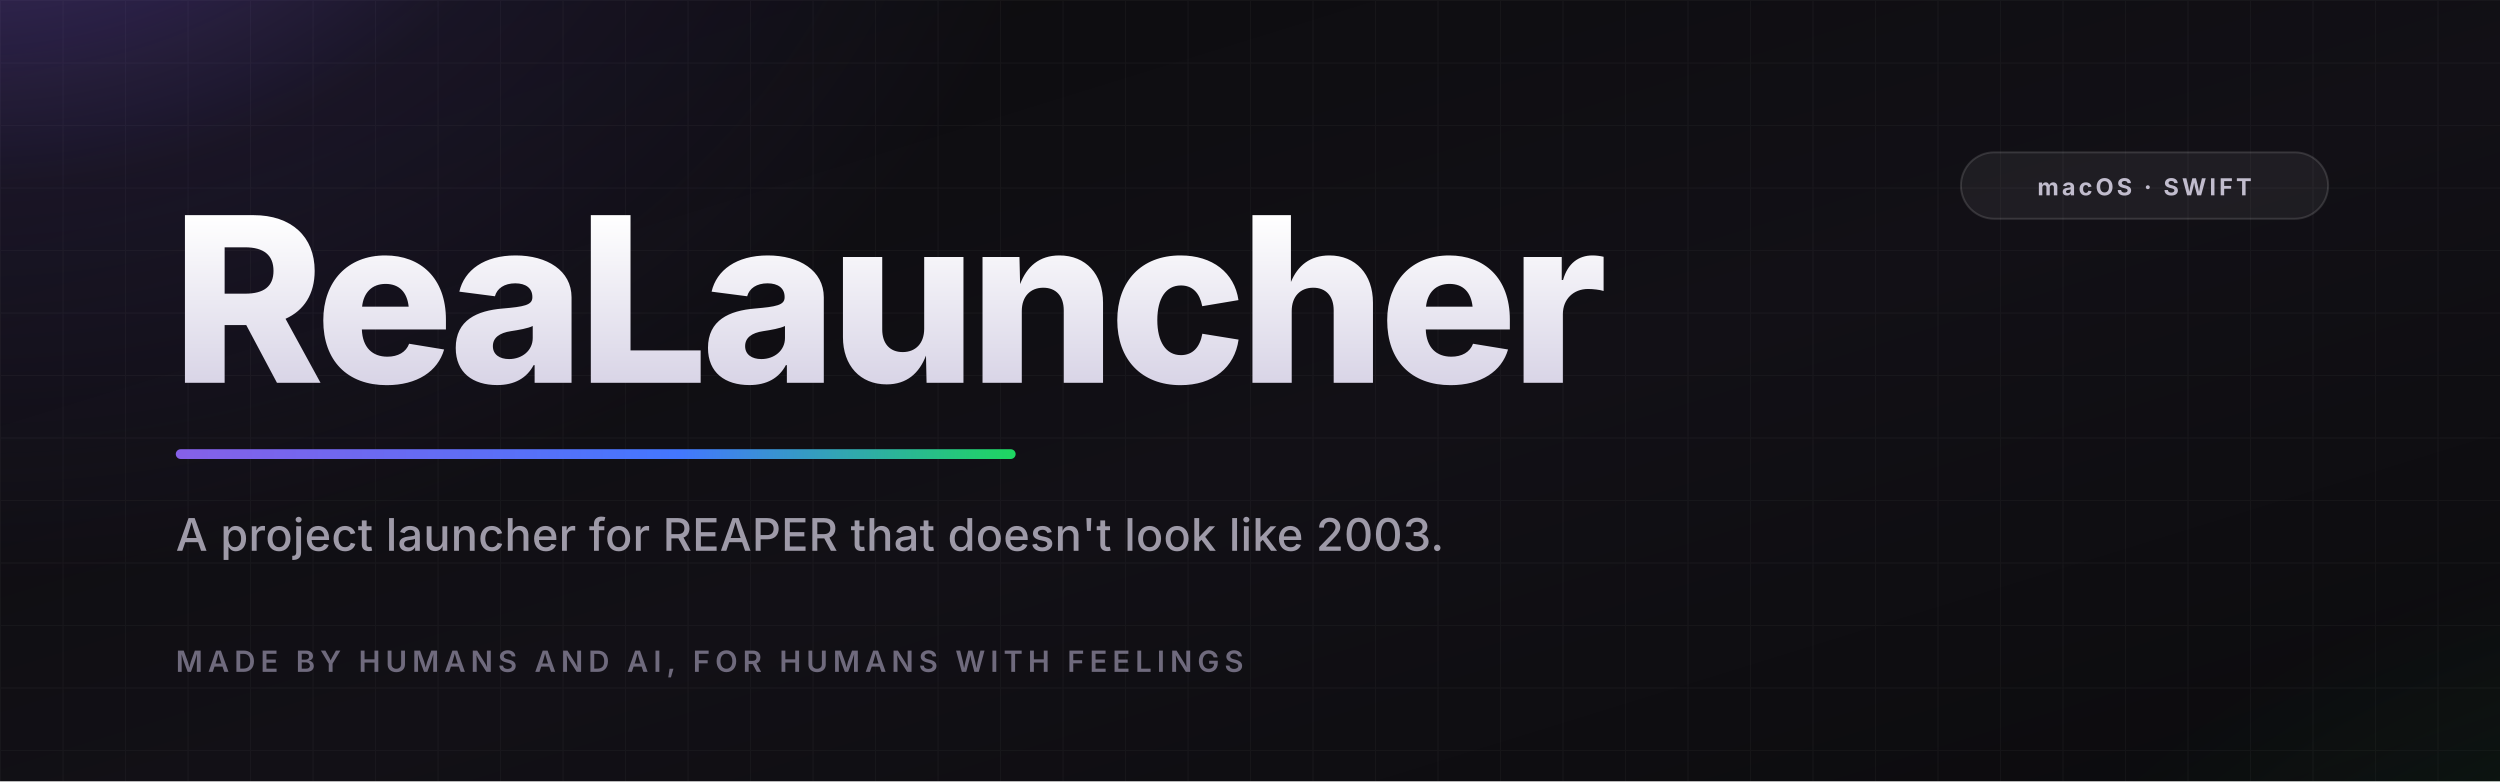
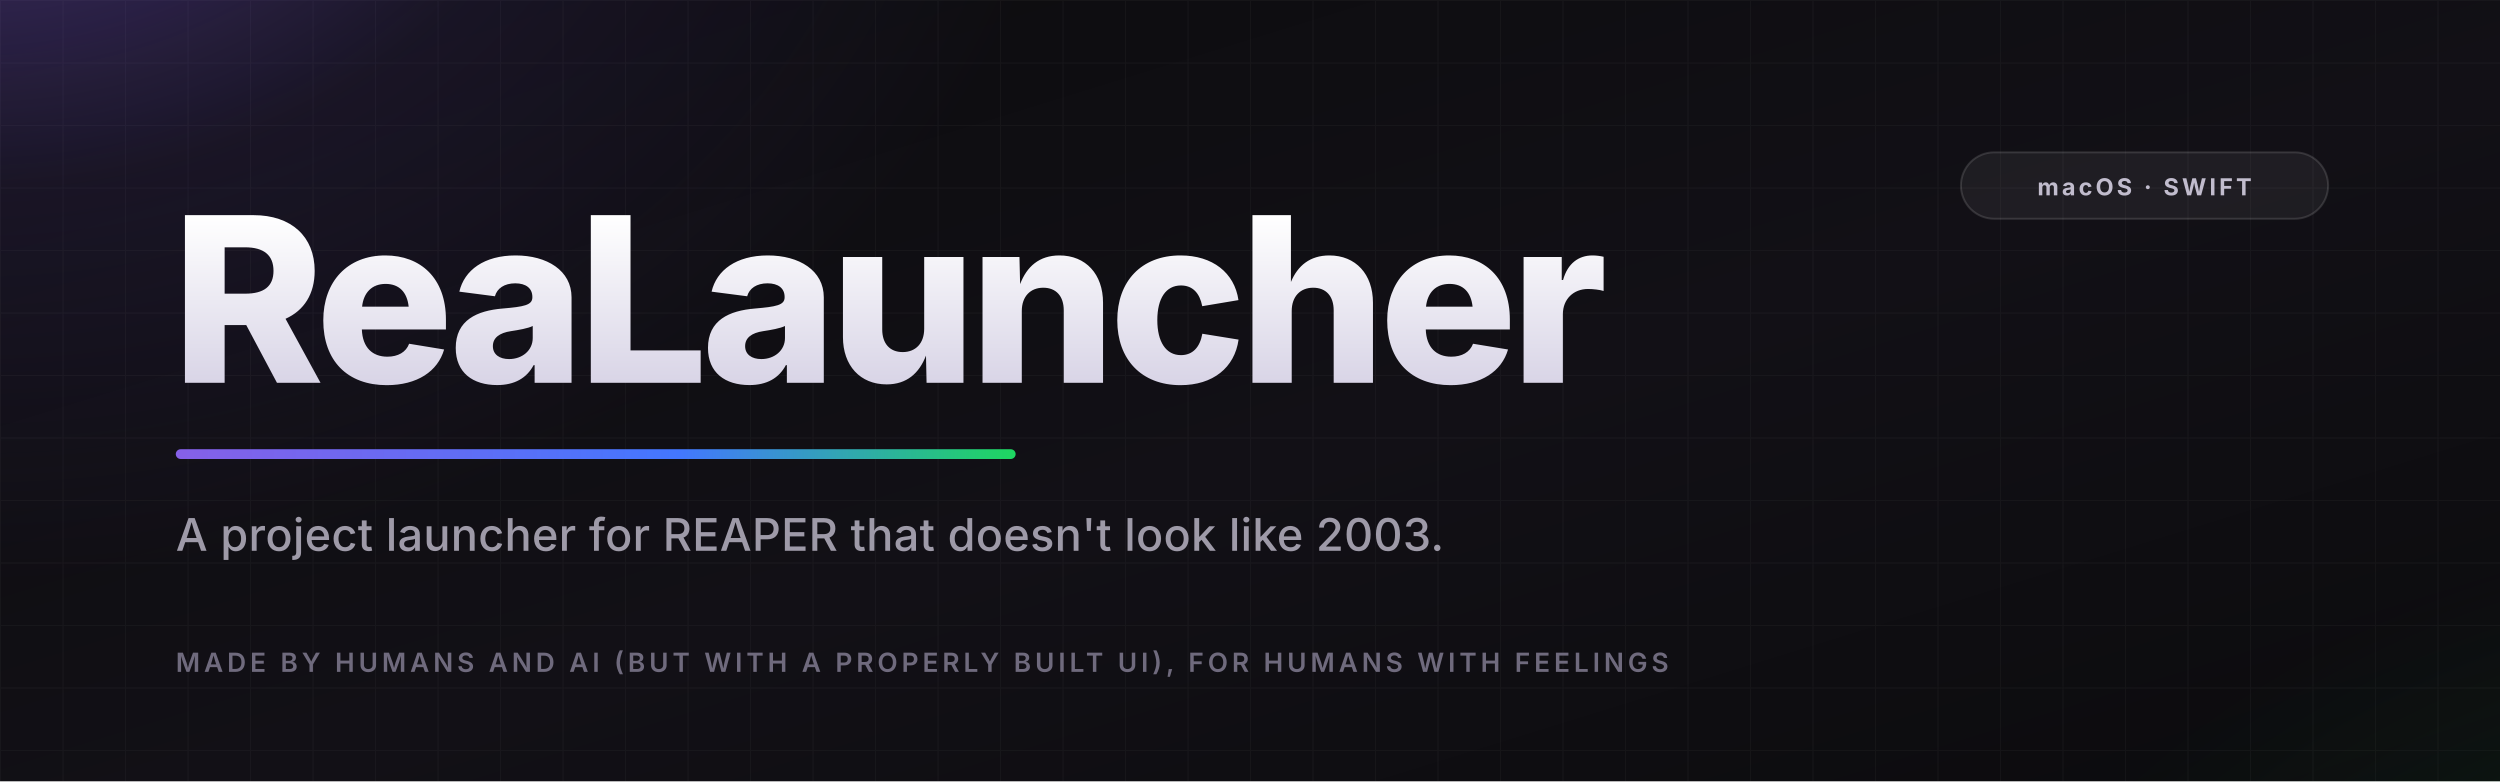
<svg xmlns="http://www.w3.org/2000/svg" viewBox="0 0 1280 400" width="1280" height="400" role="img" aria-label="ReaLauncher">
  <defs>
    <linearGradient id="bg" x1="0" y1="0" x2="1" y2="1">
      <stop offset="0" stop-color="#0B0B0D" />
      <stop offset="0.55" stop-color="#121016" />
      <stop offset="1" stop-color="#0B0B0D" />
    </linearGradient>
    <radialGradient id="glowA" cx="0.18" cy="0.15" r="0.75">
      <stop offset="0" stop-color="#8660E8" stop-opacity="0.55" />
      <stop offset="0.55" stop-color="#8660E8" stop-opacity="0.10" />
      <stop offset="1" stop-color="#8660E8" stop-opacity="0" />
    </radialGradient>
    <radialGradient id="glowB" cx="0.92" cy="0.95" r="0.7">
      <stop offset="0" stop-color="#1ED760" stop-opacity="0.30" />
      <stop offset="0.6" stop-color="#1ED760" stop-opacity="0.06" />
      <stop offset="1" stop-color="#1ED760" stop-opacity="0" />
    </radialGradient>
    <linearGradient id="rule" x1="0" y1="0" x2="1" y2="0">
      <stop offset="0" stop-color="#8660E8" />
      <stop offset="0.6" stop-color="#4377FF" />
      <stop offset="1" stop-color="#1ED760" />
    </linearGradient>
    <linearGradient id="word" x1="0" y1="0" x2="0" y2="1">
      <stop offset="0" stop-color="#FFFFFF" />
      <stop offset="1" stop-color="#D8D4E6" />
    </linearGradient>
    <pattern id="grid" width="32" height="32" patternUnits="userSpaceOnUse">
      <path d="M32 0H0V32" fill="none" stroke="#FFFFFF" stroke-opacity="0.035" stroke-width="1" />
    </pattern>
    <filter id="soft" x="-30%" y="-30%" width="160%" height="160%">
      <feGaussianBlur stdDeviation="28" />
    </filter>
  </defs>
  <rect width="1280" height="400" fill="url(#bg)" />
  <rect width="1280" height="400" fill="url(#grid)" />
  <ellipse cx="230" cy="60" rx="380" ry="300" fill="url(#glowA)" />
  <ellipse cx="1180" cy="390" rx="360" ry="260" fill="url(#glowB)" />
  <text x="88" y="196" font-family="Inter, -apple-system, 'Segoe UI', Roboto, Helvetica, Arial, sans-serif" font-size="118" font-weight="800" letter-spacing="-3.5" fill="url(#word)">ReaLauncher</text>
  <rect x="90" y="230" width="430" height="5" rx="2.5" fill="url(#rule)" />
  <text x="90" y="282" font-family="Inter, -apple-system, 'Segoe UI', Roboto, Helvetica, Arial, sans-serif" font-size="23" font-weight="500" fill="#9E9AA8" letter-spacing="0.2">A project launcher for REAPER that doesn't look like 2003.</text>
-   <text x="90" y="344" font-family="Inter, -apple-system, 'Segoe UI', Roboto, Helvetica, Arial, sans-serif" font-size="15" font-weight="600" fill="#6F6A7D" letter-spacing="2.6">MADE BY HUMANS AND AI, FOR HUMANS WITH FEELINGS</text>
+   <text x="90" y="344" font-family="Inter, -apple-system, 'Segoe UI', Roboto, Helvetica, Arial, sans-serif" font-size="13.5" font-weight="600" fill="#6F6A7D" letter-spacing="2.0">MADE BY HUMANS AND AI (BUT WITH A PROPERLY BUILT UI), FOR HUMANS WITH FEELINGS</text>
  <g transform="translate(1004 78)" opacity="0.95">
    <rect x="0" y="0" width="188" height="34" rx="17" fill="#FFFFFF" fill-opacity="0.06" stroke="#FFFFFF" stroke-opacity="0.14" />
    <text x="94" y="22" text-anchor="middle" font-family="Inter, -apple-system, 'Segoe UI', Roboto, sans-serif" font-size="12" font-weight="700" fill="#C9C4D6" letter-spacing="1.6">macOS · SWIFT</text>
  </g>
</svg>
